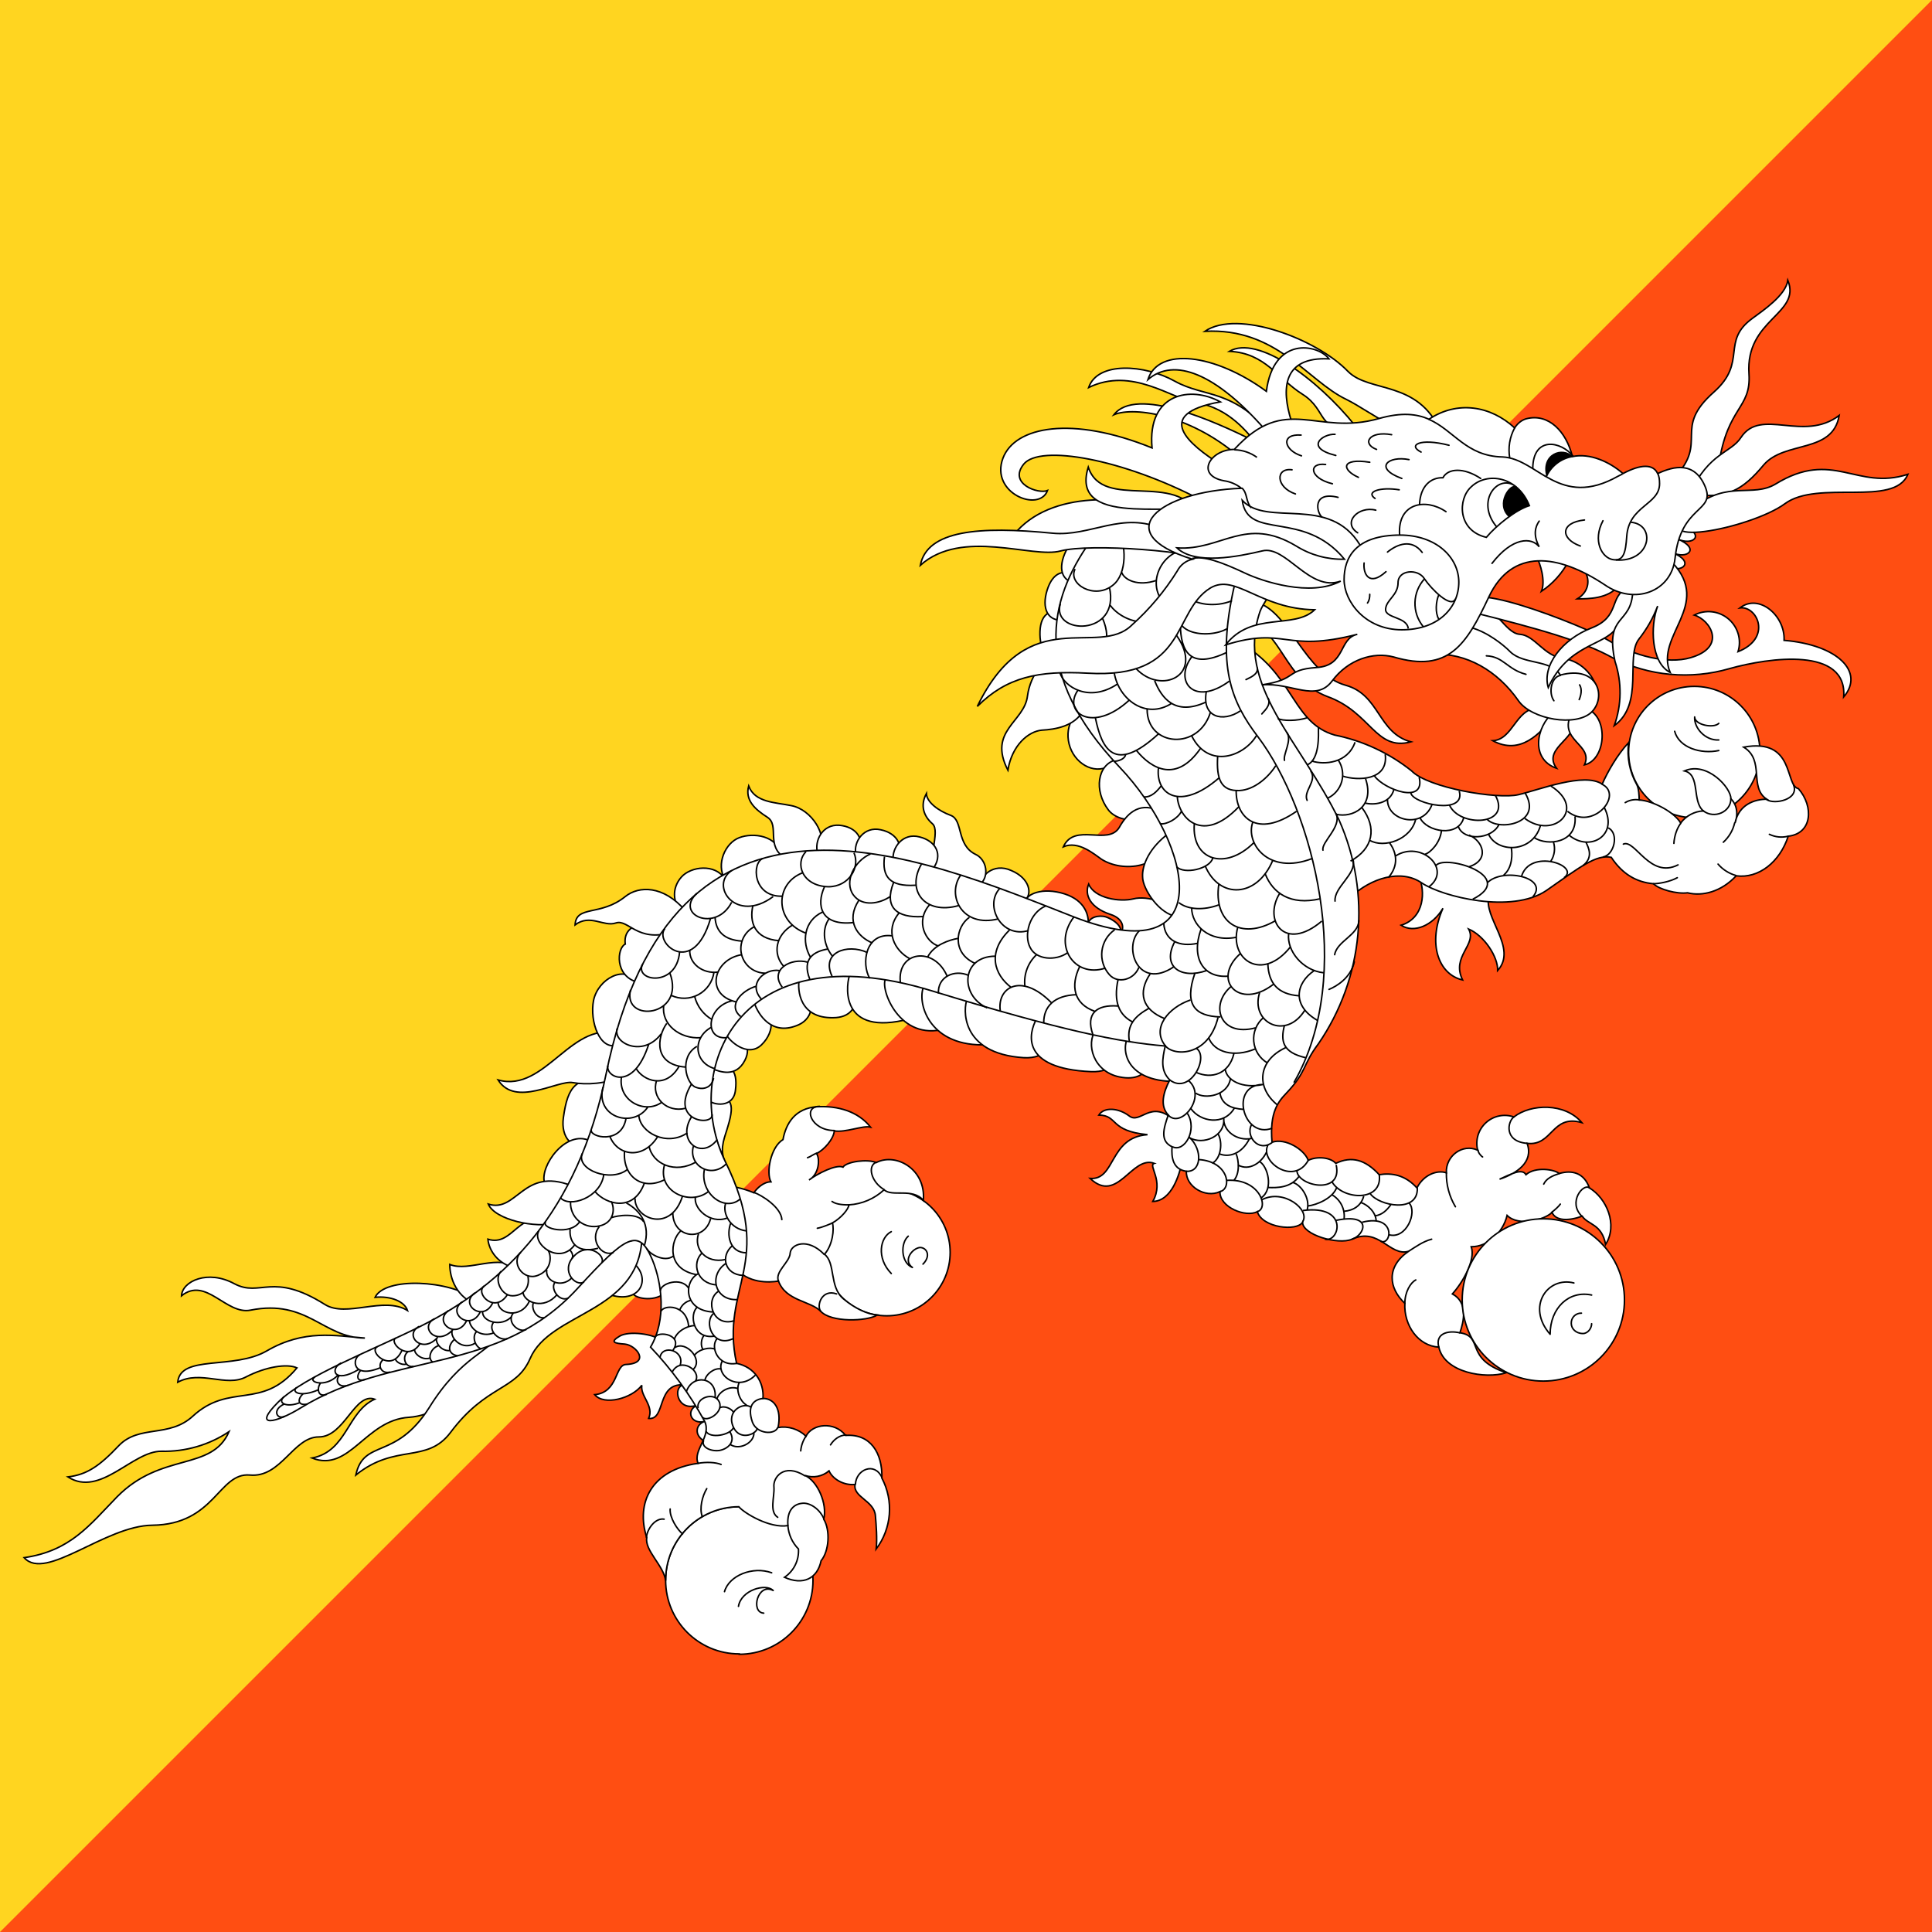
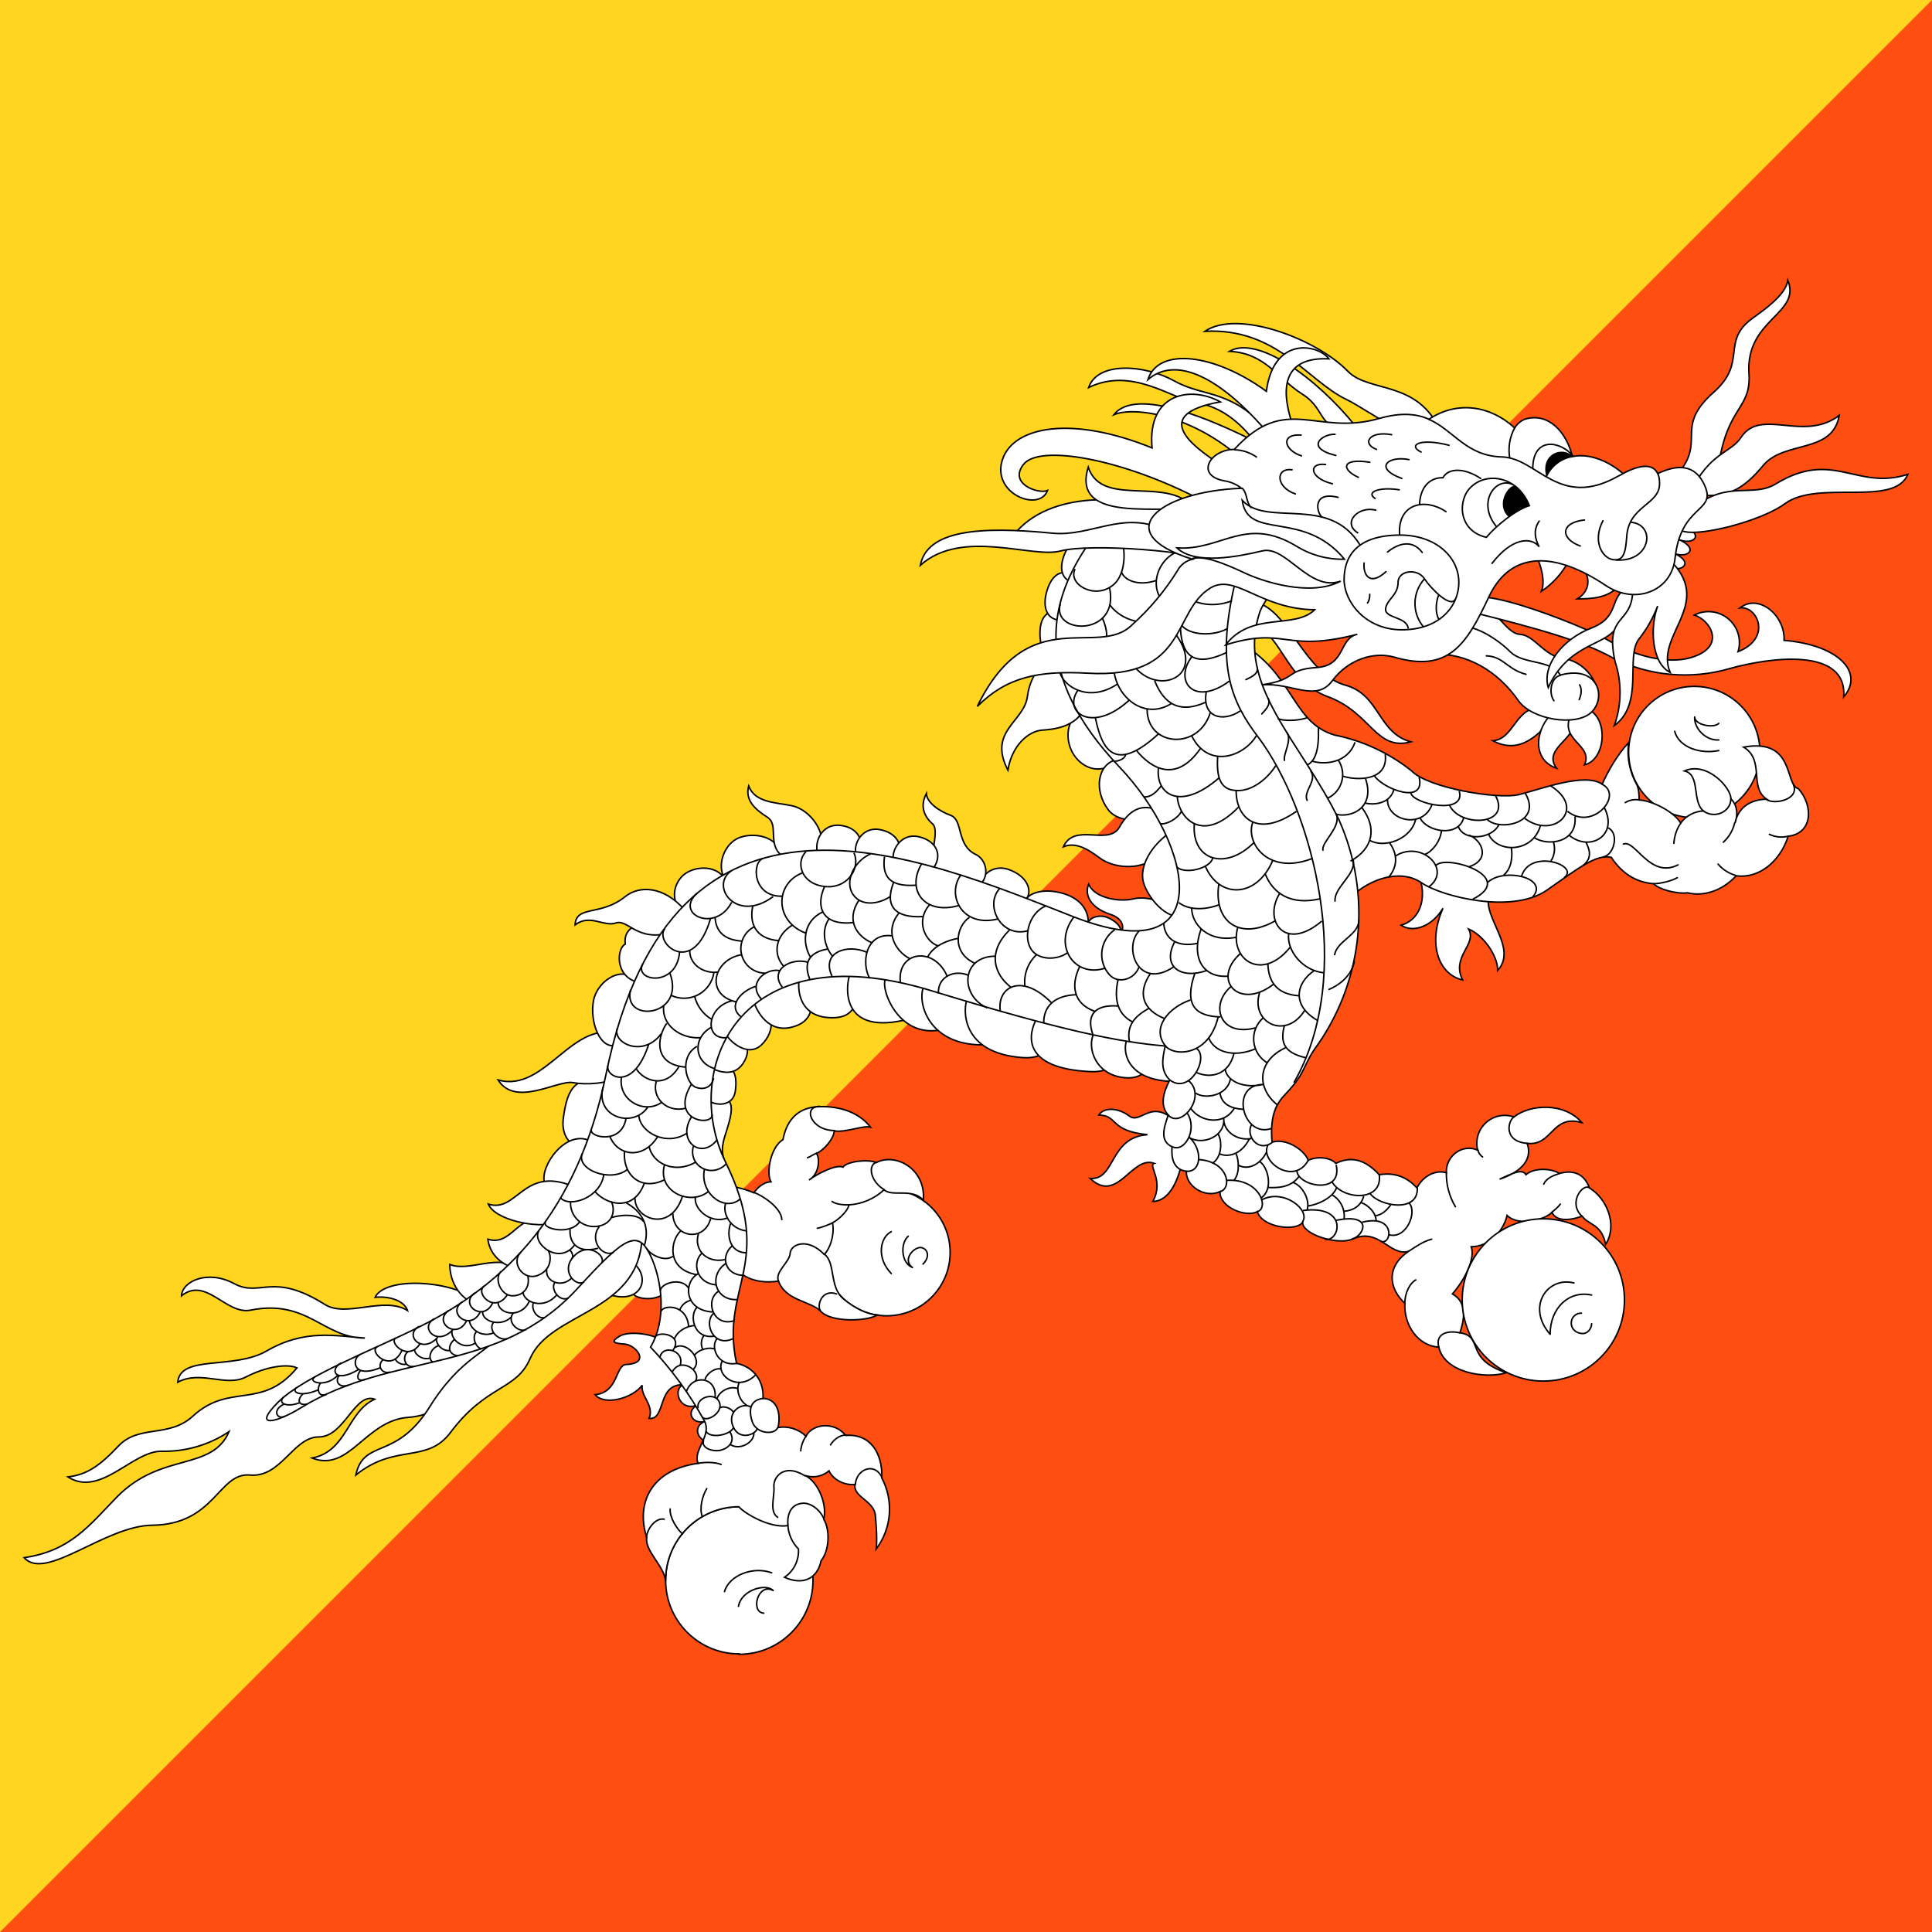
<svg xmlns="http://www.w3.org/2000/svg" id="flag-icon-css-bt" viewBox="0 0 512 512">
  <path fill="#ffd520" d="M0 0h512v512H0z" />
  <path fill="#ff4e12" d="M0 512h512V0z" />
  <g stroke="#000" stroke-width=".5">
    <g fill="#fff" stroke-width=".4">
      <path d="M281.9 162.5c-4-1.4-6.4.6-6.3 5.7.1 5 2.8 7.9 6.7 6l-.4-11.7z" />
      <path d="M285.3 153.1c-3.2-2.6-6.3-1.5-7.8 3.3s.1 8.4 4.4 7.9l3.4-11.2z" />
      <path d="M290.7 144c-2.8-3-6-2.5-8.2 2-2.2 4.5-1.3 8.3 3 8.5l5.2-10.5zm-3.5 44.2c-4.8 1.8-5.3 8.3-2.3 12.3s8.5 4.8 11.6 0l-9.4-12.3z" />
      <path d="M281.6 174.4c-4.5-1.5-8.6 4.6-9.3 10-.8 7-10.6 9.2-5.2 19.7 1.1-6.7 5.5-10.3 9-10.6 3.5-.2 8.8-1 11-5.3l-5.5-13.8zm14.3 26.9c-5.2 1.3-6 8.3-2.2 13.3 3.2 4.3 13.3 3.3 13-1L296 201.3zm15 42.3c.2-4.5-7-6.3-10.5-5.4-3.6.9-10.3-.1-11.9-3.9-1.2 3 .6 6.3 5.7 8 3.8 1.2 3.8 4 2.6 5.2 3 .5 11.5.5 14-3.9z" />
      <path d="M306.8 214.7c-5.2-2.2-8.3 1.2-10.2 4.6-3 4.9-11.8-1.4-14.8 5.1 4-1.7 8.2 2 10.1 3.3 5.6 3.6 16.2 2.5 17.7-6l-2.9-7z" />
      <path d="M309.8 220.8c-5.2 3.8-7.2 8.5-7 11.6 0 3.2 4.5 10 9.2 10.5 2.8-5.7 4.2-17.6-2.2-22.1zM288.4 245c0-1.9 2.8-2.6 4.7-2 1.8.6 4.7 2.5 3.7 4.5l-8.4-2.5zM260 234.7c-.5-2.3 3.2-6.2 8-4 5 2.1 5.6 6.3 3.6 7.9l-11.6-3.9z" />
      <path d="M272 238.8c-.4-1.2 3.1-3.7 9.1-2.2s7.5 5.4 7.3 8.4l-16.4-6.2zm-12.6-4.1c3.1-2.4 2-7-.9-8.3-5.1-2.5-3.2-9-6.5-10.3-3.3-1.2-6.4-3.5-6.5-5.8-1.7 3.2-.7 6 1.6 8s-1.8 10.2 1.1 12.4l11.2 4zm-67.3-1.8c-2.6-4.1-9-3.3-11.5-.5-2.7 3-2.3 7.2.2 9l11.3-8.5zm15-6.1c-1-5.5-7.6-6.2-11.2-4.8-3.7 1.4-6.2 7-3.8 11l15-6.2z" />
      <path d="M217.2 226c2.4-4.6-2.2-11.5-7.5-12.5-4.4-.9-9.6-.8-11.3-5.2-1 3.8 1.7 6.2 5 8.3 3.3 2.2-.6 7.7 4.7 10.8l9.1-1.4z" />
      <path d="M216.7 226.2c-1-3.3 1.2-7.8 5.7-7.5 4.5.4 7 3.6 5 7.7l-10.7-.2z" />
      <path d="M226.8 226.4c-.7-3.4 2.2-7.5 6.6-6.5 4.4.9 6.5 4.5 4 8.3l-10.6-1.8z" />
      <path d="M236.7 228c-.4-3.4 2.6-7.4 7-6.2 4.4 1.1 6.3 4.8 3.5 8.5l-10.5-2.3zM161 285.6c-8.4 0-10.5 2-11.7 10.6-1.5 10.8 13.2 12 11.7-10.6z" />
      <path d="M164.7 274.3c-12.9-5-20 15.5-32.7 11.9 4.6 7.3 15.7 0 19.8.7 7 1.3 22.2-1.3 13-12.6zm-8.4 28c-6.4-3-13.3 6.8-12 11.1 1.6 5.5 16.2 1 12-11.1zm-29.9 42.1c3.6 1 7.8 3 7 9.8-.7 6.8-13.5 20.6-25 21.4-11.6.7-15.7 14.7-25.7 10.8 9.3-1.8 9.3-12.3 16.6-15.6-5.3-1.9-8 10-14.8 10-6.8 0-10 10.9-18.3 10.1-8.3-.7-9.2 13.1-25.8 13.3-12.6.1-28.3 15-34 8.6 12.3-1.8 17.3-8.6 24.6-16.1 11.8-12 25.1-6.7 29.7-17.3a30.9 30.9 0 01-17.9 5.2c-7.7-.1-16.2 12.3-24.8 6.8 5-.6 8.3-2.8 13.5-8.3 5.4-5.6 13.3-2 19.6-7.8 9.8-9 18.2-1.5 27.6-12.8-2.6-1.2-8.3-.3-13.5 2.4-5.3 2.8-12-1.9-18.1 1.4.7-7.4 14.8-3.2 23.6-8.3 10-5.8 18.1-4 26-3.4-11 0-15.2-10.4-30.3-7.4-6.5 1.3-11.8-9-18.3-3.8.2-3.9 7-7 14-3.2 7 3.7 10-3.3 24 5.5 5.7 3.6 15.6-2.3 21.9 1.6-.8-2.4-4.4-3.9-8.6-3.5 2.6-5.4 19.6-4.7 27 .7z" />
      <path d="M137.6 336.3c-5.5-4.3-13.2.9-18.4-1.2 0 3.6 1.7 8.8 7.5 10.8a139 139 0 0011-9.6z" />
      <path d="M146.3 324.1c-8.7-4.4-10.2 6.5-17 4.3.3 3.1 2.8 7 8.3 7.9l8.7-12.2z" />
      <path d="M151.4 314.2c-12.8-5-14.4 7.3-22 4.9 1.8 4.2 12.6 6.5 18.1 5l4-10zm17.6-53.9c-3.4-4.8-10.5-.9-11.7 4.8-1.1 5.6 1.7 13.5 6.4 11.8l5.3-16.6z" />
      <path d="M177.7 245.2c-6-1.3-12.7-.7-12 5-2.2 1-2.9 8.5 3.3 10.1l8.7-15z" />
      <path d="M181.6 241.3c-5.8-6.7-12.3-6.6-15.9-3.7-6.6 5.3-13 2.2-13.3 7.5 4-3 7.6.6 10.8-.5 3.3-1.1 5.7 5.2 14.7 2.5l3.7-5.8zm-14 101.4c.9 1.6 6.3 2.4 9-.4 3.4-3.7-.4-13.8-6-14.6-5.5-.7-6 11.5-3 15z" />
      <path d="M161.3 343c8 2.8 11.3-3.7 7-7.9a79.6 79.6 0 01-7 7.8z" />
-       <path d="M131.7 353.7c-1.5 4.6-9.3 5.3-18 19.4-8.9 14-17.3 8.1-19.4 17.8 10.5-8.5 18.8-2.9 25.1-11.3 9.6-12.8 17.4-11 21.1-19.6 5.3-12.3 28.4-12 29.6-31.4-7.7-1.5-32.4 19.4-38.4 25.1zM330 164c10 3.3 10.3 16.3 21.8 20.6 11.6 4.2 12.7 14.5 22.1 12-8.8-2.4-8.2-12.5-17.3-15-10.8-3-14.8-19.4-23.4-21.9m42.8 72.5c1.8 4 1.5 11.1-4.7 13 3.4 2.2 8.4.1 11.1-4.5-4.1 9.2-1.3 17.5 5.2 19-3.1-6.3 3.9-9.3 1.6-13.5 4.2 1.8 7.8 7.4 7.7 11 5.4-6-4-14.1-2.3-19.8l-18.6-5.2zm-65 64.5c-6.2-5.4-8.8 1.4-11.8-1-2.8-2.1-6.6-2.4-8-.2 5.2.1 2.7 4.2 12.9 5.2-10.2.7-8.4 12.1-15.2 11.6 7.3 6.9 11-6.2 17-4-1.8.5 2.7 4.6-.4 10.1 5-.1 7.1-7.1 7.8-10.8l-2.3-10.9zm-135.5 58.6c-2.3-1.8-8.8-2.7-11.3-1.2-2.5 1.5-1.6 1.9 1.4 2.1 3 .3 6.9 5.1.3 5.4-3 .1-2 7.4-8.3 8 2.5 3 9.9 1 12.5-2.5-.5 2.9 3.3 5.4 1.8 8.8 4.6.5 2-9.4 9.3-8.9-3 .4-1.8 7.2 3.5 5.4-3.1 1.5-1.5 5.2 2 4.3-2.2.7-3 3.6.1 5.3 3-4.2-.3-19-11.4-26.7zM449 216.7a17.4 17.4 0 100-34.8 17.4 17.4 0 000 34.8z" />
+       <path d="M131.7 353.7c-1.5 4.6-9.3 5.3-18 19.4-8.9 14-17.3 8.1-19.4 17.8 10.5-8.5 18.8-2.9 25.1-11.3 9.6-12.8 17.4-11 21.1-19.6 5.3-12.3 28.4-12 29.6-31.4-7.7-1.5-32.4 19.4-38.4 25.1zM330 164c10 3.3 10.3 16.3 21.8 20.6 11.6 4.2 12.7 14.5 22.1 12-8.8-2.4-8.2-12.5-17.3-15-10.8-3-14.8-19.4-23.4-21.9m42.8 72.5c1.8 4 1.5 11.1-4.7 13 3.4 2.2 8.4.1 11.1-4.5-4.1 9.2-1.3 17.5 5.2 19-3.1-6.3 3.9-9.3 1.6-13.5 4.2 1.8 7.8 7.4 7.7 11 5.4-6-4-14.1-2.3-19.8l-18.6-5.2zm-65 64.5c-6.2-5.4-8.8 1.4-11.8-1-2.8-2.1-6.6-2.4-8-.2 5.2.1 2.7 4.2 12.9 5.2-10.2.7-8.4 12.1-15.2 11.6 7.3 6.9 11-6.2 17-4-1.8.5 2.7 4.6-.4 10.1 5-.1 7.1-7.1 7.8-10.8l-2.3-10.9zm-135.5 58.6c-2.3-1.8-8.8-2.7-11.3-1.2-2.5 1.5-1.6 1.9 1.4 2.1 3 .3 6.9 5.1.4 5.4-3 .1-2 7.4-8.3 8 2.5 3 9.9 1 12.5-2.5-.5 2.9 3.3 5.4 1.8 8.8 4.6.5 2-9.4 9.3-8.9-3 .4-1.8 7.2 3.5 5.4-3.1 1.5-1.5 5.2 2 4.3-2.2.7-3 3.6.1 5.3 3-4.2-.3-19-11.4-26.7zM449 216.7a17.4 17.4 0 100-34.8 17.4 17.4 0 000 34.8z" />
      <path d="M358 237.7c5.3-5 13.3-7.5 18.8-3.7 5.5 3.7 23.9 8.2 33 2 9-6.3 13.2-9.6 17.2-8.8 3 4.5 6.7 6.6 11.2 7 1.4 1.5 6.3 2.8 9 2.4 4 1 9-.3 12.9-4.5 6 .8 11.6-3.7 13.8-10.5 6.4-.7 6.8-7.9 2.7-12.6-3.7-.8-.8-13.5-14.5-11 5.7 3.5 1.3 10.6 6.1 13.8-3.2 0-7.4 1.4-8.4 6.3 1.2-3.4-.2-5.6-1.1-6.4.1-2.9-6.3-10-12.3-7.4 4.3 1 1.9 8 5 10.6a8 8 0 00-6 3.2c-1.7-2.9-7.4-5.9-11-6.1 0-1-.1-3-.6-4a18 18 0 01-2.2-11.2c-3 3.2-5.6 7.8-7 11-4.8-3.2-16.6 1.5-22.2 2.8-5.5 1.3-24-1.8-28.3-6.3a47.9 47.9 0 00-20.4-9.5c-10.7-3.1-10.8-14.8-22.6-22.9-.2 14.6 21.9 60.8 26.9 65.8zm-123 111a16.8 16.8 0 100-33.6 16.8 16.8 0 000 33.6z" />
      <path d="M194.7 335.8c3.4 4.4 9.2 4.1 11.6 3.7 2 5.3 8.4 5.2 11.2 8 2.7 3 12.2 2.7 15 1-2.6-.2-5.9-1.7-9-4.3-3.8-3.2-2-9.5-5-11.8 2.2-2.5 2.6-6.7 2.1-8.3 2.4-1.4 4.2-3.6 4.4-4.8a15 15 0 009.3-4c2.1 2 7.5-.6 10.4 2.8.7-8.3-7.3-12.7-12.5-10-2.2-1-7.8-.3-8.8 1.2-1.8-.8-6.7 1.7-9 3.4 2.6-1.4 3-5.5 2-7 2-1 4.5-3.8 4.7-6 3 .5 7.5-1.5 9.6-1-3.3-4.2-8.7-5.7-14.2-5.4-5.8.4-8.2 4.4-9 8.7-3.3 2-4.5 8.8-3.2 11.2-2 0-3.8 1.8-4.5 2.9a26 26 0 00-9.1-2m1.2-6.8c-1.2-3.3.3-6.2 1-8.8 2-6.6.8-8.3-5-7.4a46 46 0 004 16.2z" />
      <path d="M187.5 291.4c1.5 1.6 6.9 2.3 7.4-2.5.7-5.5-1.5-7.6-6.3-5.5-.4 1.3-.8 6.4-1 8z" />
      <path d="M188.7 283.2c2 .8 6.3 2.5 8.7-2.2 2-3.9-.6-6.9-4.8-6.6-1 1.1-3 5.1-4 8.8z" />
      <path d="M192.4 274c.5 1.5 5.6 6.5 9.4 2.9 3.7-3.6 3.7-9-1.9-11-1.5.2-6 5.5-7.5 8.1z" />
      <path d="M199.9 265.8c1.1 3.2 4.6 8.6 11.2 6 6.5-2.4 3.7-10.6.7-12.2-1.7 0-8.9 3.3-12 6.2z" />
      <path d="M211.8 259.6c-.5 2.7 0 10.3 9 10.1 8.8 0 6.3-10.5 4-12-3.6 0-9.7.1-13 1.9z" />
      <path d="M225.3 258c-1 2.2-3.3 16.2 14.1 12.4 2.3-.5 8.2-13.5-14.2-12.3z" />
      <path d="M234.8 259.3c-1.8 1.8 2.8 16 14.6 13.6 11.8-2.4 1.9-15.9-14.6-13.6z" />
      <path d="M244.8 261.4c-1.8 4 1 15.5 15.5 15.5 13.3 0-.6-15.2-15.4-15.5z" />
      <path d="M256.3 264.8c-1 2.2-2.1 14.4 15 15.5 12.5.7 9.5-16.9-15-15.5z" />
      <path d="M274.7 270c-2.1 3.8-4.4 13.2 14.5 14 12 .4 4.6-13.8-14.5-14z" />
      <path d="M290.4 272.9c-2.7 3.7-.7 11.1 6.3 12.5 8.8 1.8 10-6.5 4-10.5s-10.3-2-10.3-2z" />
      <path d="M299 274.6c-2 3.5-.8 12 12.5 12 2.8 0 13.3-10.7-12.5-12zM195.9 438.4a19.5 19.5 0 100-39.1 19.5 19.5 0 000 39z" />
      <path d="M339.1 154.3c-1.5 1.5-4.6 6-5.2 7.8-6.6 19.6 10.9 34.3 21 55.3a61 61 0 01-5.5 59.2c-4.3 5.7-3 7.3-8.5 13.1-2.1 2.2-4.5 5-3.8 13 3.6-1.2 8.6 2 9.6 4.8 2.5-1.2 6-.7 7.3.8 4.2-2 7.8-1 11.5 3 3.3-.5 6.8 0 10 3.5 1.8-3.5 5.3-4.8 7.8-4-.2-4.5 4.3-7.8 8.3-6a7.4 7.4 0 019.6-8.8c4.5-3.5 13.5-3.8 18 1.5-8-2.3-7.7 6.3-14.5 5.5 1.8 5-2.8 8-7.3 9.5 2.9-1.3 6-3 7-1.2 2.5-2.2 7.6-1.4 8.8-.3 3.4-1 6.6-.2 8 3.8 4.6 2.8 7.6 9.8 4.3 15-1-5.5-4.7-5.2-6.2-7.5-3.6 1.3-7 1.3-8-1-2 2-8.9 3.8-11.9.8-1.1 4.5-5 8.3-9.5 8.3 1.2 3.5-2.3 9.5-5 12.5 4.2 2.3 3 7.3 2 10.3 6.5 1 1 6.8 12.3 10.6-5.6 1.7-16.4 0-17.9-6.8-5.5-.3-9.3-5.8-9-11.6-4.3-4-5-9.7 1-13.8-5 1.5-7.8-6.5-15-3.2-3.7 1.6-13.2-1.2-13.1-4.5-1.5 2.5-10.7 1.5-12-2.8-3 1.6-10-1.1-9.9-5.3-3.9 1.8-9.1-1.4-8.9-5.4-3.6-.5-4-3.7-3.8-6.5-3.2-1.5-2.3-4.7-1-8.4-2.3-2.5-1.3-6 .4-9.3-2.5-2.5-2-5.5-1.2-9-12.1-1-27.2-4-61.8-14.6-52.2-16-66.3 21.6-54.8 45.2 13.4 27.2-1.5 33.1 3 53.5 4.8 1 7.3 5 7 9.3 2.9 0 5 2.7 4 7.7a8.7 8.7 0 017.4 2.3c1.7-3.3 7.5-4 10.5-.2 6.6-.5 9.8 4.7 9.6 11.3a17.6 17.6 0 01-1.5 18.8c.3-2.6 0-6.4-.2-8.7-.2-4.1-6-5-5.4-8.4-3 .3-5.9-1.4-6.9-3.6a6.6 6.6 0 01-6.4 1.2c3.4 1.5 6 7.6 5 11.6 1.8 3 1.4 8.5-.7 11-1 4.8-4.8 6.6-9.7 4.4a8.4 8.4 0 003.7-7.5 9.8 9.8 0 01-2.8-6.2c-4.9.8-11.7-3.4-13-5a19.5 19.5 0 00-19.4 19.6c-.5-4-5.6-8-5-11.4-3-9.3 1.3-18 13.6-19.7-1.5-3.5 3.7-7.2 1.7-11.2a94.8 94.8 0 00-14.3-19.6c4.3-7.3 3-17 .5-23.1-3.6-8.7-7-6.5-19.8 7.5-21 23-48.8 16.6-73.4 31.7-6.5 4-13 5.5-6-1.5s25.6-14 37.7-20.1c22.6-11.3 41.7-30.2 49.2-66.8 17.7-86.2 82.9-57.8 124-41.7 38.7 15 31.7-19.1 12.1-39.7-23.5-24.7-18.8-44.2-7.8-59.8 19.9-2.7 57.9 4.2 50.2 10.8z" />
      <path d="M409 366a21.5 21.5 0 100-43 21.5 21.5 0 000 43z" />
    </g>
    <g fill="none" stroke-width=".4">
      <path d="M327.1 155.3c-4.8 21.1-.8 30.7 6.3 40 14.5 19.2 26 63 9.5 91.6" />
      <g stroke-linecap="round">
        <path d="M352.2 262.2c2-.8 5.8-3.1 6.7-7.3m-5.2-1.9c.6-3.6 6.3-5.2 6.4-9m-6.3-5.2c-.3-3.7 5.7-7.1 4.8-10.9m-8-2.6c-.5-2.1 5-6.2 3.5-9.6m-7.7-3.6c-1.1-2.4 2.7-5.1 1-7.7m-7-2.9c-.4-1.6 2-5.2.7-7.3m-6.7-5c.5-.7 2.5-2.2 1.7-4.1m-5.9-5c.9-.5 3.3-1.3 3-3.1" />
        <path stroke-linejoin="round" d="M204.5 416.8c-5-1.8-11.3.7-12.5 5m3.7 3.9c.7-4.3 7.2-6.2 9.2-4.2-4.1-2.2-6.1 5.8-2.5 6m33.8-101.1c-3 1.5-4 7 0 11.1m4.5-9.9c-2.1 1.8-2 7 1.1 8.3-2.6-1.9 0-5.1 2-5.3 1.8 0 3 2.2.8 4.4m172.5 5c-7-1.8-12.7 6.3-6.3 13.6 0-7 5-11.7 11-10.4m-2.7 4.8a2.6 2.6 0 00-2.7 2.7c0 1.4 1.2 2.7 3.1 2.7 1.3 0 2.3-1.4 2.3-2.6m22-157c1.2 4.4 7 6.1 11.7 5.1m0-2.8c-3.6.2-6.6-3.2-6.4-6.1 0 2.1 5 3.1 6.4 1.7" />
        <path d="M206.3 339.5c-1-2.5 3-5 3.1-7.4.2-2.4 4.6-4.2 9 .3m-2-26.8c-1 .4-1.7 1-2.4 1.2m11 12.5c-1 0-3.3 0-4.5-.9m.1 5.7c-.9.4-2.8 1.2-4 1.4m-39 74.4c-.2 2.3 2 5.6 3.3 6.6m6.4-12c-1.2 2-2 5.2-1.2 7.4m20 .2c-2.3-1.5-.8-5.4-1-8-.3-2.5 2.6-6.5 8.2-3m-28.4-3.3c2.3-.4 4.7-.3 6.2.3m22.5-7.5a8.1 8.1 0 00-1.4 3.9m12-4.2c-1.8 0-3.3 1.3-4.1 2.6M199.8 316c2 .7 7.2 3.9 7.4 7.2m13.9-23.6c-6.2 0-8.5-6.4-3.9-6.4m15 14.8c-2.4 1-1.3 5.2 2 7.2m-16.7 32.3c-1.2-1.5.3-6 4.2-4.6m5 50.4c.2-3.8 5-6 7-1.8m-24.9 12.7c-.3-4.2 1.8-5.6 3.7-5.8 1.9-.3 4.6 1.3 5.8 4m-47 5c.3-2.5 2.5-5.2 4.7-4.8M401.2 296c-1.7 1.2-2.7 6.5 3.5 7m-13 1.8c0 .6.7 1.5 1.2 1.8m28.3 8.2c-1.6-1.3-5.8 3.8-2 7.5M381.3 357c-1-3.6 2.4-4.5 5.5-3.8m-13.5-21.6c1.9-1.2 3.8-2.6 6.1-3.2m-7.1 17c0-3 1.5-5.5 2.9-6.2m8.1-28.4a17 17 0 002.4 9m27.5-8.8c-1.8.6-3.4 1.3-4.1 2.8m2.1 7.5c.9-.7 1.9-1.6 2.3-2.2m45.2-107.4c0 3.5-4.4 5.4-7.3 3.2m16.8-3c2 1.4 8.7 0 7.1-3.9M460 232a9.7 9.7 0 01-4.7-3m18.6-7.4a7.3 7.3 0 01-5-.5m-30.7 13.1c1.3 0 4.3-.5 6.3-1.6m-10-20.6a5.4 5.4 0 00-3.8.7m29 5.4a10 10 0 01-3 5.1" />
        <path stroke-linejoin="round" d="M430.2 223.7c3.1-1.4 7 9.3 14.5 5.5m.7-11c-1 1.3-1.7 3.4-1.8 5.3" />
      </g>
      <path d="M295.2 201.8c1-.1 2.8-.5 3.1-1.8M166 318.8c3.8 2.1 6.4 5.8 4.8 11.2m167.8-139.6c1.2.7 5.4.7 7.8-.2m3 2.7c0 1.7.4 8.4-3 9.8m1.3-1c3.1 1 9.4.7 11.4-5m-4.4 4.8a6.9 6.9 0 01-2.8 10m4-5.8c3.7 1.2 12.1 1.3 11.2-5.8m-2.8 5.8c2.5 3.5 13.5 7.6 11.8.3m-22 9.8c4.3 1 10.3-1.9 7.8-9.4m12 3.8c.7 2.9 14.7 5.9 12.8-.6m-2.6 3.7c2.6 6 16.6 5.6 12.2-2.5M394 217c2.8 3.4 15 1.4 10.2-6.8m-.1 6.7c7.6 5.7 16.5-2.5 6.9-8.6m4.4 6.7c6.7 5.4 15-4.4 9.1-7.2m-62.8 5c2.2.6 6.7.3 7.7-3.6m-1.7 2.6c-.2 5.8 9.4 8 11.8 1.4m-3.2 3.5c1.8 3.8 10.2 5.3 11.6 0m-1.4 2.4c1.4 3.8 8.7 3.4 10.7-.5m-2.7 2.5c2.3 5 11.6 5 13.7-2.2m-1.6 3.1c3.6 2.3 11.4 1.4 10.8-5.6m-1.5 5c5.4 4.4 13 .1 9.3-7.3m-.4 13c2.9-.4 4.4-6.2 1.4-7.7m-68.3 8.8c6-3.3 7.1-8.8 3-14.2m2.1 8.7c3.8 2.2 11-.2 12.2-5.7m-7 6.3c2 2.7 2.5 6.1-.3 9.3m2-5.8c6.7-4.2 15 3.5 8.8 8.2m-1.1-8.6c1.5-.4 4.1-3.1 4.4-6.3m-1.4 9.2c2.7-2.9 21.6 3 9.7 9m-1-17c3.7 1.5 5.6 6.6 0 8.4m4.8 4.3c4-4.2 16.6-1.5 12.1 3.7m-3-5.4c2.2-7.6 15.7-2.9 11.3.3m-14-8c.3 1.6.4 5.3-2 7.3m13.2-8.7a6 6 0 01-.7 5m9.3-5c.7 1.5 2 4-.8 6.2m-106.7-63.9c.1 7.2 2.6 12 12.3 7.4m-9.3 1.2c-4.8 6.4.6 13.3 10 6.4m-24.7-3.3c6.5 7 18.2 1.9 10.7-8.8m7.9 14.8c-1.3 7 4.4 8.3 9 5.2m-33.4-10c1.2 6.9 8.3 12.4 15.2 8M304 188c0 9.9 13.7 11 16.8.7m-5 6.3c4.5 9 14 5.4 17.2-.1m-27-14.5c1.8 4.5 5.3 9.4 13.5 5.7m-38.6-7.8c1.1 3.7 7.7 8 15.2 3m-10.5 1.7c-4 5.9 4 11.4 13.6 2.6m-8.9 4.7c1.7 8.2 5 14.9 16.7 4.2m-5.9 4.3c4.3 5.3 10.8 8.5 17-.4" />
      <path d="M322.7 200.3c-.4 6.3.9 9.4 5.8 9.2 3.8-.2 7.5-3.3 9.6-6.6m-10.5 6.6c-.1 7.1 5.5 12.8 16 5.5m-11.6 2.9c-2 5.4 4 14.2 15.8 9.6m-40.8-24c-.8 7 5.7 11.6 16 2.7m-11 5c.4 5.7 6.8 12.5 16.2 2.7m-11.7 4.5c-.7 9.6 8.2 12.4 15.7 5m-29-12.2c2 .1 3.5-1.6 4.5-2.9m-.3 10c1.7.3 4.7-1.3 5.7-3.3m-1.3 14.7c2 2.1 8.8.6 9.6-2.3m-2 2.1c3.7 8.8 13.7 8.5 17.9-1.5m-2 3.6c2 5.1 6.7 8.4 14.5 6.6m-10.7-1.4c-4.4 7.2 1.4 15.6 11.2 7.3m-8.8 3.4c-.5 4.5 3.7 9.7 9.3 10.3M323 234.3c-1.5 10.2 5.8 15 15 9.7m-25.6-4.8c2.4 1.9 6.6 2.1 10.6.6m5 6c-2.3 8.5 6.5 14.6 14 5.1m-26.2-10.3c0 4.4 4.4 9.2 11.8 7.8m20.7 8.8c-5 3.4-6 9.4 1 13.3m-13.3-15c.2 5 2.6 8 8.3 8.4m-15.7-11.1c-7.6 6.9-.2 15 8.8 8.1m-3.6 2.2c-2.5 7.9 7 12.7 12 4.6m-27.5-21.5c-2.8 7.8.7 13 7.1 12.5m-17-14c.3 4.7 4.3 6.3 8.9 5.3m-6-.4c-3.5 6.6 1.7 10 8.5 7.6m20.6 14.5c-1.1 4.2-.5 7.2 5.6 8.6m-5.2-2.7c-7.5 3.4-8 10.6-2.3 15.2m-3.7-23.1a7.4 7.4 0 001.1 12m-34-35c-4.3 4.3-.3 15.9 9.2 9.5m15.2 5.2c-5.8 4.8-3.1 13.5 6.4 11m-16-14.6c-3 8.5 0 11.5 6.7 11.7" />
      <path d="M295.4 246.4a8 8 0 00-1.4 11.9c2.2 2.5 6.5 1.4 7.8-1.9M284.6 243c-5.7 7.4 0 16.2 8.2 13.6m22.7 8.4c-5.9 2-10.4 7.5-6.7 12.1 2 2.8 11.4 3.2 14-7.5m-18-11.5c-3.3 4.9-2.2 9.5 4 11.9m-4.3-2.8c-3.6 2-6 4.4-5.2 8.8m-3-16.4c-1.3 5.9.3 9.5 4 11.3m-4.1-4.3c-5.6-.4-8.5 2-6.6 7.5m.5-6.1c-5.6-2-6.4-6.8-4-11.8m-.8 7.4c-6 .2-8.7 3.2-8.7 7.4" />
      <path d="M277.1 240.1c-4.4 1.9-5.8 7.8-4.1 11 1.6 3.3 6.8 3.6 9.9 1.4m-18-17c-4.1 4.5.5 13.3 7.7 11.1m-18-14.7c-3.8 5.3.3 14.1 10 11.6m.5 24.5c-1-6.3 5.5-10.4 13.5-2.3m-3.9-12.7a9.9 9.9 0 00-3.1 8.3M244.2 229c-4.1 7 .9 13.5 9.8 11m13.5 6.5c-6 5.9-4 11.8.5 15.2m-4.3-8.3c-9 .1-9.4 10.4-2.1 13.7m-4.7-24c-3.6 2.5-4.8 9.4 1.5 12.2m-1.7 3.2c-3.8-1.7-8.3.4-8 4.8m2.3-4.6c-3.4-8-13.3-6.7-12.4 1.6m15.2-11.6c-2.2.4-6.4 1.7-8 5m.6-14c-4 4.5-1 10 2.3 11M234.4 227c-.7 5.4 1.4 8 8.2 7.6m-5.8-.7c-2.6 6.6.9 9.4 7.7 9m-6.2-1c-4 4.8-1.2 10 2.7 12.1m-4.6-6c-7.1-.9-8.2 7.4-5.9 11.3" />
      <path d="M230.7 226.3c-4.4 1.9-7 7.4-4.6 10.8 2.4 3.4 7.2 2.3 9.8.5m-8.3 1c-3.6 5.5-.3 9.7 3.6 11.3" />
      <path d="M213.6 225.7c-3 3-1.1 9.1 5.9 9.3 5.6 0 8.5-5.3 6.8-9m-7.8 9c-2.3 5-.9 10.4 7.6 9.5m3.7 7.9c-5.3-2.4-12.3 0-9.3 6.3m-.8-15.2c-2.1 3-1.3 7.3 1 10m-1.3-2c-3.6.6-7 2.5-4.8 8m-.5-4.5c-4.5-1.3-10.3 2-6.8 6.6m-.8-4.4c-3.8-.6-8.5 3.5-4.7 7.6m-1.5-3.4c-3.5 1-7.7 5-4 8m21.7-27.7c-5 2.3-5.6 8-3.2 12m-2.1-22.4c-7.5 2.9-7.4 13 .9 16m-3.5-2.2c-4.6 2.7-5.4 7.7-2.4 11m-5.5-28.6c-3 1-2.8 10.3 5.2 10m-13.5-6.8c-6 4 1.2 14.2 11 6.9m-5.4 2.5c-.9 4.1.3 8.7 7 9.2m-6.6-3.7a6.5 6.5 0 003 12.3m-18.2-21.2c-6.1 5.7 5 10.6 9.2 2.4m-17.7 7c-3 3.7 7.5 13.2 12.1-2.7m1.2-.3c.2 3.8 2.5 6 7.1 6.3m0 3.6c-7.5 1.2-9.9 10.5-1.6 12.5m-12.2-13.7c-.2 3.5 3.4 6.4 7.6 5.8m3.7 7.6c-6.8 1.5-7.6 10.3-1.6 9.8m-3.1 8.2c-5.7-1.7-5.8-8.4-.8-11" />
      <path d="M184.7 277.3c-4.8 2.8-2.9 9.8-.4 10.8s4.5-.3 4.8-2.4m-.4 9.6c.5 3.3-11.6 2-5.4-8.1m0 8.7c-4.1 6.4 2.5 11.6 6.7 6.2m-6.2 1.5c-1.6 5.2 4.6 8.9 8.6 4.9m-22.1-53c-2.3 4.6 9 6.3 9.8-3.2m-13 10c-2.2 9 14.8 7.2 10.4-4.5m.4 6a8 8 0 0011.3-6.1m-5.1 6.4a9.8 9.8 0 004.6 6.1m-12.8-3.7c-.7 4.9 4.2 8.9 9.8 8.5m-9-3.8c-2.7 3.8-3.5 11 5.1 11.6m-18.2-10.3c-1.4 3.9 6.8 7.9 11.6 1.5m-14.1 8.4c-.7 3 6.7 7 10.8-5.6m-3.3 6.4c1.8 3.1 7.7 5.6 11.3-.5m-5.9 3.7c-1.5 4.4 2.7 8.6 7.7 7.3m-17-8.3c-1 6.3 6.2 10 10.7 6.7m-15.6-4c-2.1 8.1 8.2 11.1 12 5.1m-2.5 2.4c.3 4.5 7.4 8.4 12.9 4.6m-25.5-.8c-.5 2 8 4 9.2-3m-4.3 4.7c2 5.2 8.8 6.4 12.7.1m-2.3 2.5c.9 4.8 7 7.5 12.5 4.2m2.2 1.9c-1.4 6.4 5.3 11.5 9.4 8m-20-9.1c-2 7 6.7 11 11.6 7.1m-22.2-10.7c-.5 6.6 4.6 10.5 10.5 7.6m-21.7-7c-1.7 4.3 7.6 7.8 12 4.2m-17.8 7.5c2.4 2.8 10.7 0 11.5-6.1m-2.3 4.5c3 3.5 10.2 5.4 13-2.1m-2.4 3.9c-.2 5.4 9.5 9.3 12.6-.7m11.4 2c-.9 2.6 1.2 6.8 5.5 7.3m-13.5-9c-.6 3 3.8 7.3 8.4 5.6m1 1.2c-1.3 3.3-.3 8 4.1 8m-3.7-1.9c-3.3 2.8-2 7.7 2.8 7.9m-4.5-3.2c-4.7 3.1-3 10 3.1 9.6m-17.2-23c0 6.8 8.4 7.8 10 1.6m-3.2 4c-1.3 4 2 7.9 7.1 6.8m-6.1 41.7c1.1 1.6 5.8-1.2 4.5-4-1.2-2.7-6.2-1.2-5.6 1.7m4.5-2.8c.6-5.5-6-6.4-7.6-1.6m2.4-2.8c1.7-2.7-3.9-6.5-6.1-2.5m2-1.6c1.5-4-4.8-5.8-5.3-2.1m-1.4-5.3c.8-2 7.8-.8 4.8 3.4m5.4 5c2.8-2.5-1.9-7.7-4.8-5.8m23.4 13.5c-2.2.2-4.5 1.6-2.9 6.3 1.2 3.2 6 3.4 6.7 1.4" />
      <path d="M199 372.9c-2-1.4-6.7 1-4.6 5.4 1.6 3.4 5.7 2 6.3.3m-13.6.7c1 2 6.4 1.1 7.3-1m-3.7-5.2c1.2-.7 3.2.2 3.7 1.2m-4-32.1c-3.7 2.4-1.4 9.6 4.2 7.8m-5.4-2c-2.9 2.3-.2 9.4 5.2 6.7m-4.3 0c-2 2 0 7.6 5.2 6.6m-6-3.8c-1-.5-4-.1-5.3 1.7m2-27.1c-2.7 2.6-1.4 8 3.8 8.4m-4.7-3c-4 2-4 9.9 4 10.2m-4.3-1.3c-2.2 1.8-1.2 8.6 4.5 7.7m-2.7-.2c-.8.8-1 2.8-.3 3.7m-2.2-6.3c-2 0-4.7 1.5-5.4 3.6m-3.6-7.3c.8-2 7-1.9 7.4 4m.6-7a4 4 0 00-3 2.7m.3-21.1c-2.7 2.4-4 10.1 4.2 11.6m-9.6 4.3c0-2 5.6-3.8 7.5-.7m-11.1-10.5c.8 1.5 4.7 3.7 7 2m-27.2-14.3a6.2 6.2 0 007 6.4c4.2-.5 5-4.2 3.8-6.6m-3.2 6.7c-2.7 3.4.7 8.2 3.8 6.8m-.6-9.2c1.6-.6 7-1.4 8.6 1.1m-26 0c-1.3 1.8 6.5 3.7 9 0m-2.5 2c-.3 2.4 1 6.7 7.4 5" />
      <path d="M159.5 334.6c1-2-3.8-5.6-7.4-1.7-3.7 3.9.5 8.3 2.7 6.8m-12-13.5c-2 3.3 5.4 9.3 9.5 3.7" />
      <path d="M138 331.9c-2.7 2.7.6 7.6 4.5 6.1 4-1.5 3.6-5.6 2.7-6.7" />
      <path d="M132.8 336.9c-2 2 0 6.5 3 6.5s4.7-2.3 4.1-5.2m5-1.7c-.5 3 3.8 5 6.6 2.2m.1-5.2c.4-.7 0-1.7-.6-2.2m-22.7 9.5c-2.5 2 2.8 7.4 6.1 2.4m12.8-3.5c-1.6 1.5.9 5.5 3.4 4.3m-12-1.5c.3 2.7 5.6 4.7 9 .6m-6.2 2c-.8 1.8.9 4.5 2.9 4.1m47.1 11.5c-2 3.8 4.3 8.3 8.8 3.7m-4.3 2c-1 2 .2 5 2 6m-7.9-1.7c.5-1.8 3.2-3.6 5.6-2.7m-8.8-2.2c.3-1.7 2.6-3.4 4.3-3m143.5-75.4c-8.9.2-5.1 14.5 2.5 11.6m-5.4-1c-1.7 2.9 1.7 7.5 5.4 4.8m-1 .5c-2.6 4.4 6.8 11.1 10.6 4.2m-3 2.7c0 4.1 12.2 6.7 10.4-1.5m-1.1 4.5c2.8 4.9 13.6 5.4 12.5-2m-2.4 5.1c2.3 3.3 12.8 5.3 12.5-1.5M320.3 275c1.5 3.9 6.7 5.3 12.3 3m-15.6-.2c3.6 2.2-1.6 12.5-7 8.4m7-2c4 1.8 8.7.5 10-5m-2.3 4.2c.4 2.9 4.5 5.2 10 4m-19.7-1c5 4.3-2.2 13-5.5 9m7.4-5.7c2.4 1.7 8.6.7 9.2-4m-2.8 4c.5 3 3 4.1 6.3 4.3m-14-.2c2.5 3.5 8.7 4.6 11.5-.1m-2.8 2.6c-.2 3.4 3.5 6.2 7.4 5.4m-21 2.2c3.2 1.6 6.7-4.5 4-8.8m-.3 15.3c4 .3 4.4-5.7.8-9m8.1 14.4c3.3-.8 2.3-8-5.6-8.5m15.5 13.8c3.2-.9.7-8.8-8-8.3m20 11c2.1-3.2-5-8.8-10.7-5.9m16.6 10.5c3.9 1 6.5-9.2-5.8-7.6m13 7.6c3.3-1 5.7-7-4.2-5m11.7 5.5c3 1.5 4.4-7.3-4.8-5m-45.8-22.4c3.7 2.1 9.6-.4 9.1-5.2m-1.5 4.2c1.3 2.2.8 6.6-1.6 7.8m2-2.5c2.5 1 5.9 0 7.9-4m-3.5 4c.7 1.7 1 5.2-.6 7m1.2-4c2.8 1.5 6-.5 7.4-3.4m-1.7 2.5c2 1.2 3.7 7.1.4 9.5m1.8-2.7c2.4.1 6 .1 8.2-3m-1.6 1.7c2.1.6 4.6 4.2 3.7 7.3m.2-1.1c2.4-.3 6.5-2 7.6-4.8m-1.1 1.9a6.5 6.5 0 013.1 6.3m0-2c2.4-.2 4.5-1.4 5.2-4m-.7 1.7c1.8.6 4 2.6 4 5m-.2-1.5c1.8-.3 3-1.4 4.2-3.1m4.7-.3c2.3 2.3-.7 9.8-5.4 8.4m-42.8-160.6c-4.6 2.8-17.8 2-11.3-9m12.6 1.6c-9.2 3.7-20.5-3.4-8.7-11m-3.1-2.5c-7.7 0-12.8 12.3-2.5 16.5m-27.3-11.4c-2 4 5.2 8.2 10 4.3 3.9-3 3.6-11.2 1.3-14.3M281 160c-2.5 8.3 16 8.8 13-4.4m-14 16.7c.6 6.3 17.7 4.3 12.2-8.4m2-3.5c1.4 1.9 5.1 5.1 11.5 4.5m-8.5-13.4c.6 2.2 4.4 4 9.3 2.3M125.9 342.6c-4.4 3.1 2.3 8 4.7 2.6m-8.1-.2c-4.3 3 2.3 8 4.8 2.6m-8.4-.3c-4.3 3.1 2.3 8 4.8 2.6m-8.6-.4c-4.1 2.2.7 7.6 5 2.8m-9-.8c-4.2 2.2.7 7.6 4.9 2.9m16-9.3c0 3.2 6.1 4.5 8.3-.3M136 348c-1.9 2.4 1.6 5.4 3.5 4.3m-11.6-4.7c-.2 2.7 5.1 4.2 7.7 1.3m-4.8 1.5c-1.7 2.2 1.6 5.2 3.8 4.3m-10.2-4.7c.2 2.2 3.2 4.6 6.5 3.2m-4.6-.3c-1.2 1.1-.6 3.8 1.2 4.6m-7.7-4.8c-.5 2 2.8 5.4 6.2 3.2m-5.5-1c-2 1.7-1.8 4 .8 4.4m-5.6-4.6c-.3 1.3 1.4 3.5 3.6 3.2m-14.4-3.3c-2 1 3.2 6.5 6.4 1.5m-11.3.8c-2.5 1.2 3.7 7.2 6.5 1m9.8-1.3c-2 .5-3.2 3.3-1.6 4.4m-4.8-3.4c-.2 1.2 2.1 3 4 2.3m-5.6-1.8c-2 1.2-1 4.5 1.3 4m-8-1.8c-1.8 1.3-.6 4 1.8 3.3m1.4-3.5c0 .7 1.6 1.8 2.9 1.4M95.4 359c-2.2 1-2.1 6.5 5.3 3.5m-10.3-1.3c-3 1.5-2 5.7 4.7 1.7m.5.3c-.8.6-1.7 3.4 1.4 2.3m-7-1c-1.3 1.1-.5 3.5 2.3 2.6m-8.8-2.2c-2.3 1.3 2.7 3 6-.4m-4.5 2c-1 1-1 4 1.6 3m-8-1.8c-1.5 1.2 1 2.7 5.8.6m-4 1c-1.7 1.5-1.5 3.3 1 2.8m-6.1-2c-2 1.8.8 3 4.2 1.6m-4.2.4c-3.3 1.5-1.9 4.3.2 3.2m111 6.4c-.8 1.7 1.7 3 4.1 2.7 2.3-.4 4.5-2.3 2.8-5m0 3.3c2.3 1.8 6.4-.2 6.4-2.9" />
    </g>
    <g fill="#fff" stroke-width=".4">
      <path d="M332 116.7c-10-5-30.9-14.4-36.8-6.8 5.4-2.3 21.2.1 34.3 12.2l2.5-5.4z" />
      <path d="M338 116.1c-11.5-13.5-18.4-10.5-26.7-15.1-7.9-4.4-20.4-5.3-22.8 1.7 11.5-5.6 22 3 28.4 4 9 1.4 14 8.3 16.6 11.5l4.6-2zm43.8-1.7c-6-13.8-18.9-10.2-24.6-16-8.3-8.6-29.2-16.5-37.9-10.6 19-1 27.2 13.1 37.4 18 7.3 3.6 15 11.1 25.1 8.6z" />
      <path d="M359.2 112.9c-10.3-12.8-26-24.1-33.4-19.8 9.6.5 12.6 7.1 19.4 11.4 6.8 4.3 3.7 10.4 14 8.4zm-49 22.6c-10.7-4-31.8-6-41.6 6.3 16.3 2.7 41 1.2 41.7-6.3z" />
      <path d="M308.3 140.3c-10.8-5-19.3 2-29.4 1-19.4-1.9-33.2-.8-35 8.5 11.1-9.9 29.7-1.7 37.2-3.8 7.6-2 35.4-.2 44.2 3.6-4.5-5.6-11.5-7-17-9.3zm33.9-28.8c-2.6-8.3-2.4-17 10-16.4-3.1-4-14.7-6-16.6 8.6-13.7-10-28.6-11.8-31.4-3.1 7-6 18-1.6 31 13.2a23.2 23.2 0 017-2.3z" />
      <path d="M323.3 123c-7.8-5-18.3-13.2.1-16.5-7.8-4.3-19.4-2.4-18.1 12.2-21.2-8.6-36.3-5.7-39.5 2.7-3.5 9.3 9.6 14.5 11.8 8.6-2.4 1-10.5-1.8-6.3-7 4.3-5.3 26.2-1.4 47 9.5 5.8 3 25.6 2.5 5-9.5z" />
      <path d="M317.8 136.8c-6-12.3-25.5-1.2-29.4-13-5.4 17.4 27.7 7.7 29.4 13zm124 13.3c4 2 7.6-1.2 1.3-3.7 4 2 7.7-1 1.4-3.6 4.1 2 7.7-1 1.4-3.6-1.7 1.7-4 7.9-4.2 10.9zm2-23.6c9.1-9.6-.7-12.8 10.4-22.6 9-8 1.7-13.4 10.3-19.6 2.7-2 8.7-6 9.3-10 3.6 9-11.3 10.2-10.3 24.8.6 9.3-5.7 8.5-8 24-.6 3.4-2.8 10.7-11.6 3.4z" />
      <path d="M447.9 130.7c5-10.8 10.8-10.6 13.5-14.8 5.3-8 16.5 1.4 26-5.8-1.7 10.2-14.4 6.6-20 13.1-5.4 6.5-10 9.5-19.5 7.5z" />
      <path d="M449.1 134.3c8.8-7 15.3-2.4 21.4-6 15.3-9.4 21.5 1.8 35.1-2.6-3.6 8.8-23.8 1.3-32.6 7.8s-39.7 12.8-23.9.8zm-25.6 50a11 11 0 00-9.1-9.8c-5.3-.6-7.6-6.1-11.6-6.4-4-.2-6.7-8.2-12.2-8.1-5.5.1-7.8 7.3 5.2 13.8 13 6.5 27.2 14 27.7 10.5zm-16.3 3.4c-5.5.3-6.3 8.3-11.6 8.6 7.3 3.9 12.6-1.8 16.4-6.8l-4.8-1.8z" />
      <path d="M411.7 188.7c-4.7 4-6.1 12.5.8 14.9-4.2-5.7 7.3-8.3 3.7-13.6l-4.5-1.3z" />
      <path d="M416.5 189c-3.8 7.3 5.9 8.2 3.4 13.7 5.5-1.3 6.4-11.7 1.4-14.5l-4.8.8z" />
      <path d="M379.6 173.4c9-.5 17.3 4.4 22.8 12.3 3.5 5 15.3 7 19.4 3 4-4 1.7-12.5-8.3-9.8-2.5-4.2-9.8-2.7-13.3-6.2-3.5-3.6-17.1-13.6-20.6.7z" />
      <path stroke-linecap="round" d="M413.5 179c-2.4.4-3.2 4.6-1.7 6.7m6.8-4.2c.8 1.2.3 3-.1 3.9m-24.6-11.6c4.6.2 5.5 3.6 10.5 4.9" />
      <path d="M390.8 162.4c16 4 28.8 7.5 36.7 12a42.5 42.5 0 0030.8 2.8c10.7-3 31.3-5.8 30.3 7.5 5.6-6.6-1.5-13.8-15.8-15 .3-6.6-6.7-12.5-11.7-8.6 4.6-.6 8.6 8-.5 11.6A8.2 8.2 0 00449 163c4.3 1.3 8.7 8.5-1 11.3-6.1 1.8-15-.5-21.6-4.5-6.6-4-43.8-18.6-35.7-7.5z" />
      <path d="M431.3 155.8c-5 2.3-1.8 7.6-9.5 10.6-7.8 3-13.2 10-11.5 15.8 5.3-11.5 14.6-11 17.9-15.6 3.2-4.5 8-11.1 3.1-10.8z" />
      <path d="M432.7 156.6c-.3 9.2-7.5 5.8-4.7 18.7a26 26 0 01-.2 17c8-5.8 2.9-18.2 6.5-22.9a33 33 0 005-8.8c-2 5.3-1.8 15 3.3 17.6-4.1-9.8 11.2-17.8.6-29.1-1.5 2.7-6.2 7.6-10.5 7.5zm-25.6-9.2c1.2 2 2.5 6.7 1.4 9.3a22 22 0 007.2-8c5.2.7 7.2 7.1 2.3 10 3 0 8.2 0 11-3.5-3.5-3.9-14.4-9.9-22-7.8z" />
      <path d="M329 129.4a9.6 9.6 0 00-4.7-2c-7.6-1.5-3.6-8.3 2.8-8.3 13.8-15 21.6-3.4 38.4-8.2 6-1.7 10-1.2 13.2.2 7.5-5 16.3-3.6 22.7 2.3.7-1.1 1.7-2 3-2.4 6-1.6 10.7 3.4 12.3 10 4.6-1 9.9 1.4 13.4 4.5 4.7-2.5 8-2.6 9.2 0 4.3-2 9.8-3.3 12.6 3.5 2.8 6.8-6.5 4.7-8 19-1 8.9-10.8 12.4-18.6 7-12.5-8.3-24.6-9.7-30.7 3.1-6 12.8-10.7 20.3-25.3 16-5.3-1.4-12 .6-16.3 6.4-4.3 5.7-10.8.3-18.6 1 9.8-1.5 6-4 14.5-4.6 7.8-.5 5.8-7.7 10.8-8.8-19.5 5-18.8-2.2-34.9 2.8 7-9 18.1-4 23.6-9.3-14.5-.2-21-9.7-27.6-5.8-10.3 6.3-5.8 24.2-32.6 22.6-13-.7-21.4 1-29.2 8.8 13.6-28 32-12.6 41-21.6a66 66 0 0012-14.3 6 6 0 014-3.1c-22.4-7-8.9-18 13-18.8z" />
      <path stroke-linecap="round" d="M439.3 125.5c.4.7.5 1.6.5 2.7 0 5.6-8.2 5.8-8.7 14-.3 4.2-.8 6.6-3.7 6.1-2.9-.5-5.4-5-2.6-10.3" />
      <path d="M333.1 121.2a10.6 10.6 0 00-6-2m51.5-8.1c6.7 2.9 9.9 9.8 19.6 10 9.3.4 15 13.9 30.6 5.1l1.2-.6m-28.6-12.2a12.3 12.3 0 00-1.3 8m-29 20.4c-11.9 0-14.9 6-14.9 11.8 0 5.8 5.6 13.3 15.3 13.3 9.8 0 15.1-6 15.1-12.6s-6-12.5-15.6-12.5z" />
      <path d="M373.2 166.6c-.3-3.2-6.2-2.7-6-5.2s3.3-3.6 3.3-7 5.3-3.8 7-1c1.8 2.7 7.1 8 8.2 5.3m-8.1-5.4a9.7 9.7 0 00-.4 12.8m4.1-8.5c-.8 1.9-1 4.8 0 6.5" />
      <path fill="none" d="M428.2 148.4c9.3.7 10.8-9.4 4-10m-15.3-17.5c-3.2-4-10.6-5.4-10.7 3.2" />
      <path d="M405.3 134c-3.1-7.8-11.2-9-15.4-5-3.6 3.2-3.7 11.6 4 13.4 2.6-3.1 7.8-7.3 11.4-8.4zm-3.4-4.9c-4.6-4-11.2 3.6-5.2 10.6M316 148c3-.7 7.4.8 14.2 4 4.3 2 17 6.3 25.1 2-8.3 3-14.5-9.6-20.8-8-6.3 1.5-17.8 3.8-22.6-.8 11.8.8 18.1-8.6 31.6-.5a23 23 0 0012.8 3.5c-11-13.3-25.6-4.8-27.1-15.6 6.7 7.2 23-1.6 31.2 11.8m-28.8-9.8c-1.6-1.9-.9-3.8-2.5-5.3" />
    </g>
    <path stroke="none" d="M416.9 121c-2.8-3-8.8-.7-7.1 5.3a9.4 9.4 0 017-5.4zm-17.1 16a20.6 20.6 0 015.5-3 12 12 0 00-3.7-5.1c-1.4-1-5.6 4.6-1.8 8.1z" />
    <path fill="none" stroke-linecap="round" stroke-width=".4" d="M392.4 126.8c-4.5-3-8.7-2.7-10-.2-3.3-.1-6 2.3-6.2 7m7 2c-5.4-3.7-12.8-2.3-12.3 6m-3.2 4.7c2.6-2.1 6.4-3.6 9.2.1m31-8.3c-1 1.4-1.7 3.6 0 6.8-2-2.6-7.1-2.6-12.5 4.4m24.5-11.5c-6.5.7-6.4 5-1.1 6.9m-45.4-22.9c-5.5-1.1-9.5 2.2-1.9 5M384 118c-7.8-2-11 0-7.4 1.8m-15.1 29.4c-.3 2.8 1.3 6.4 5.8 2.3m-4.3 6c0 .8-.1 1.6-.6 2.3m-17.5-39c-4.7-1.5-5.6-5.9-.1-5.5m-1.5 15.6c-5.3-1.8-5.3-7-.9-6.4m10.7 3.7c-6.2-1.5-6.4-5.7-1.8-5.1m2.5-8c-3.2-.2-8.3 3.5.2 5.6m9 1.8c-7.7-1.2-7.5 2-3 4m8.8-11.3c-6-1.1-8 2.4-4 3.9M350.3 137c-1.4-1.2-2.6-6.9 4.3-5.2m10 3.4c-4.6-1.2-9 3.3-4.8 6m11-11.4c-5-.8-9 .5-6.4 2.3" />
    <path fill="#fff" stroke-width=".4" d="M416.6 121a9.3 9.3 0 00-6.8 5.3" />
  </g>
</svg>
